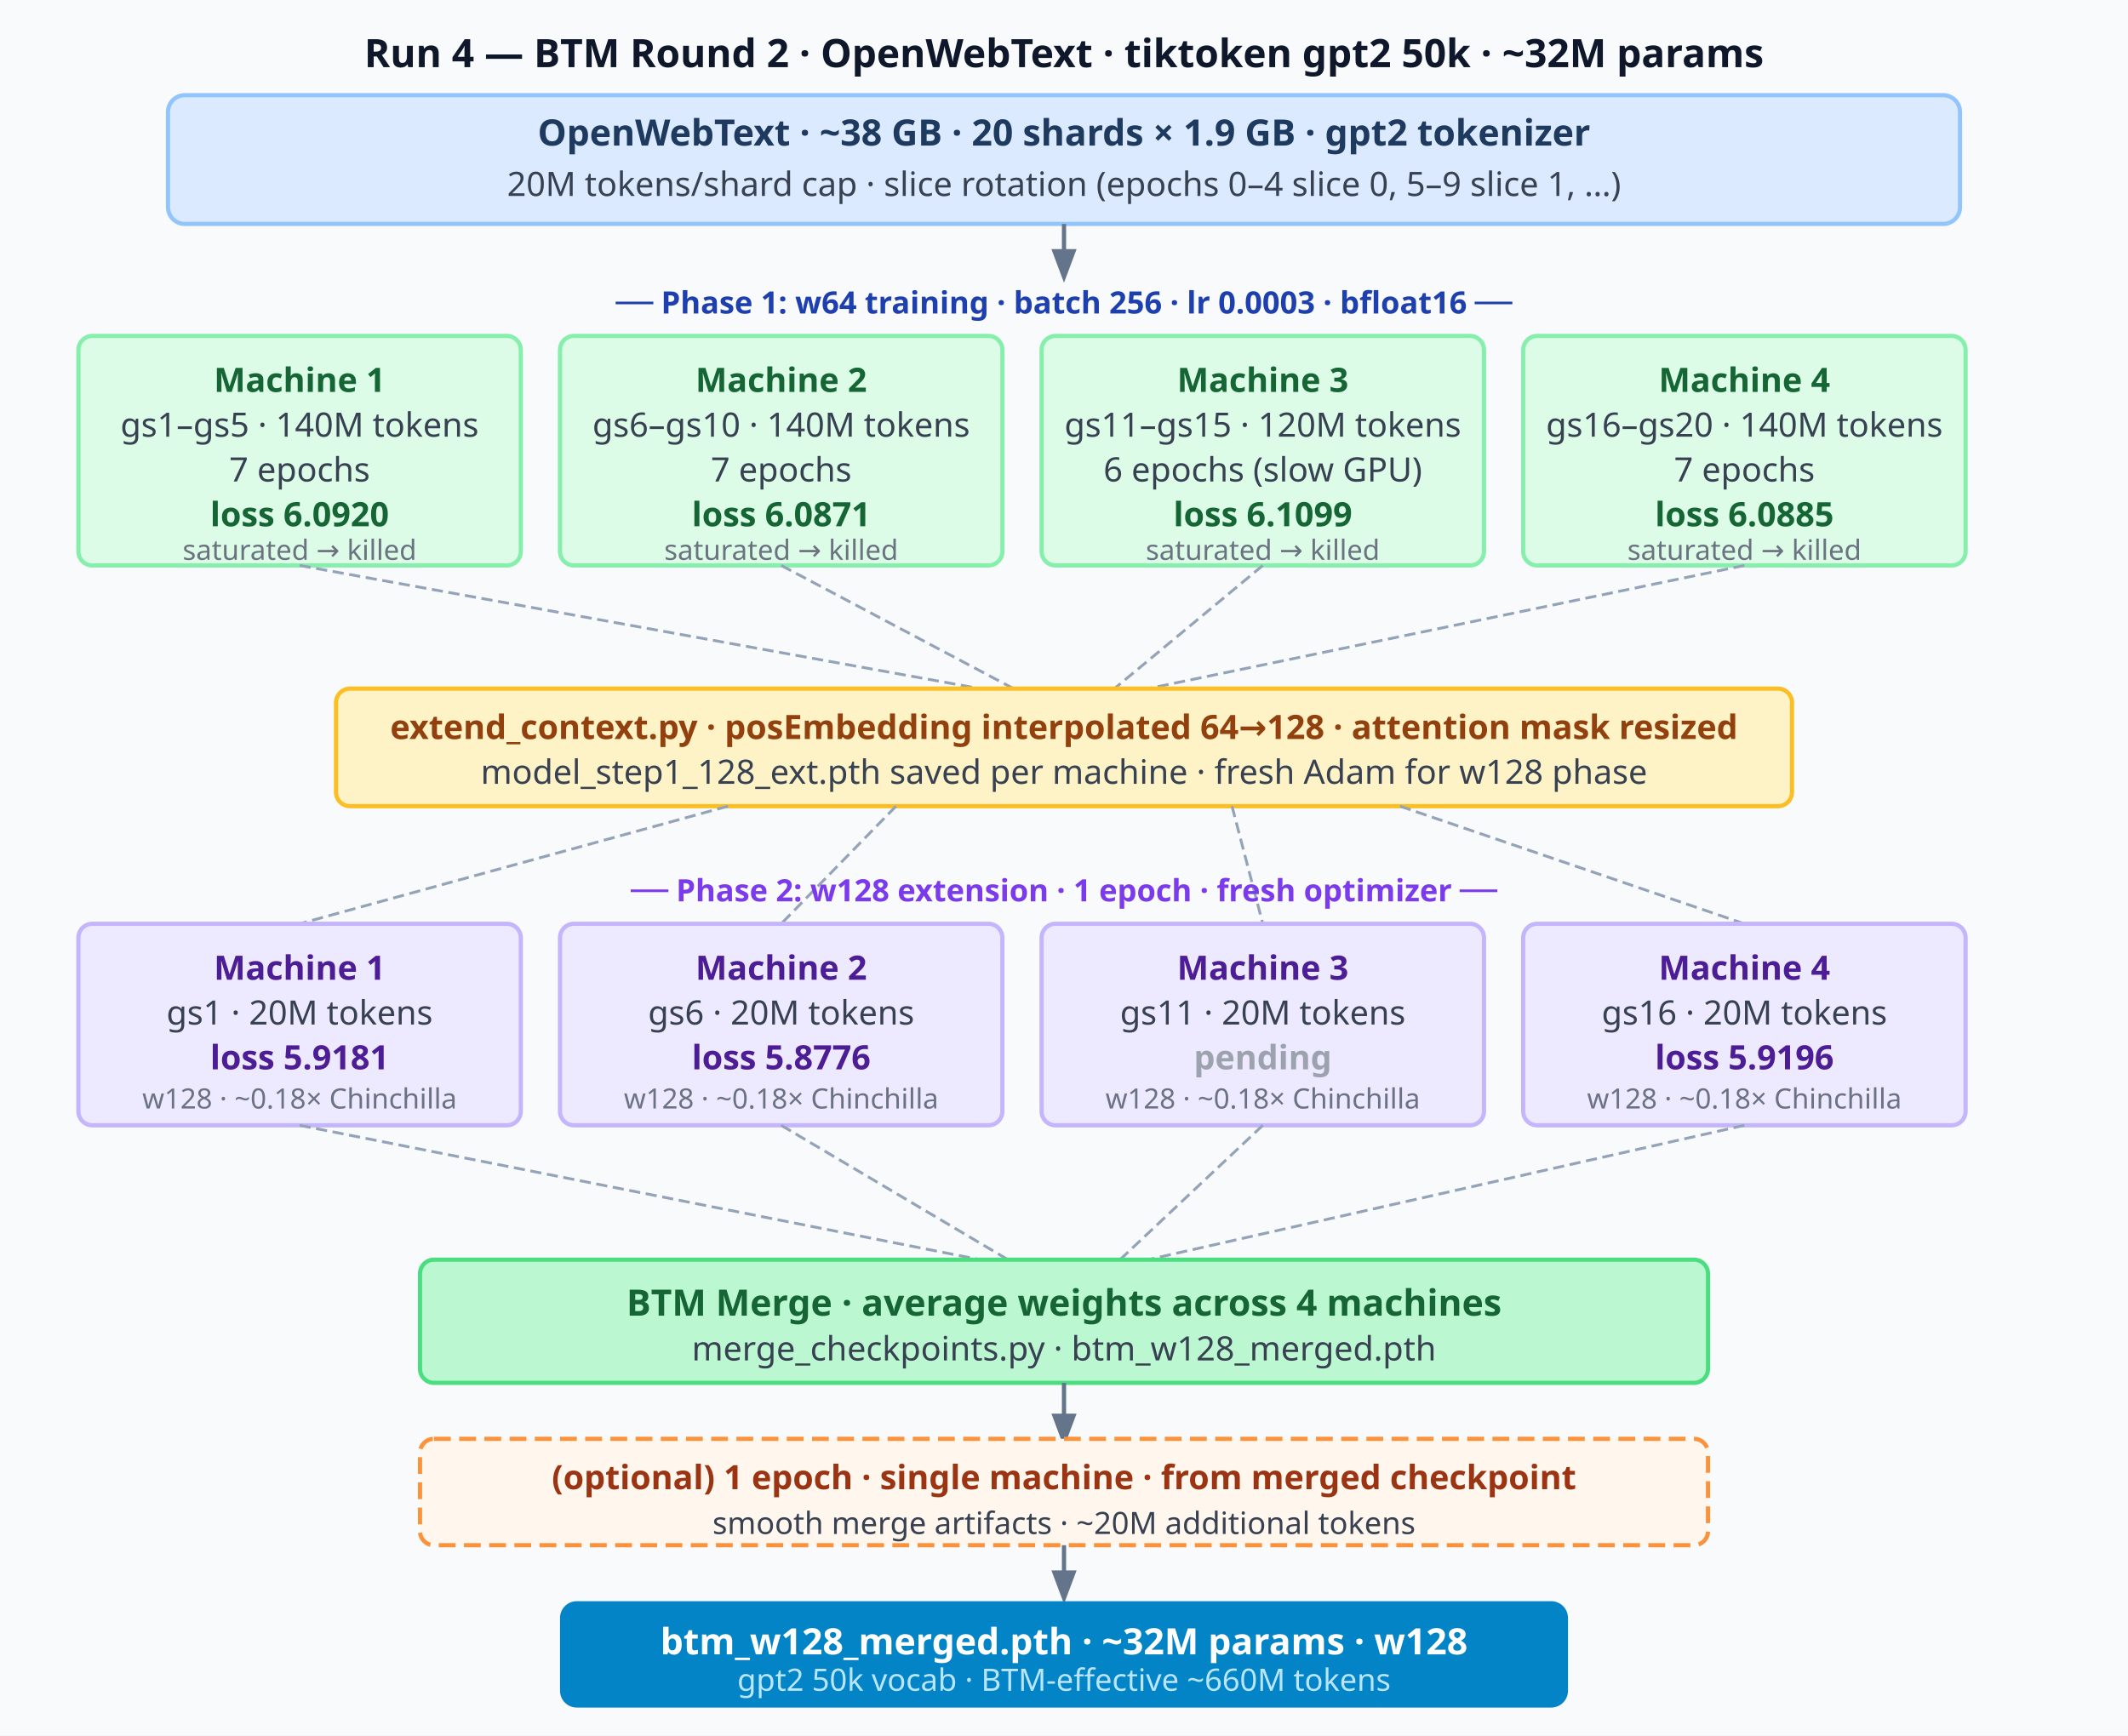
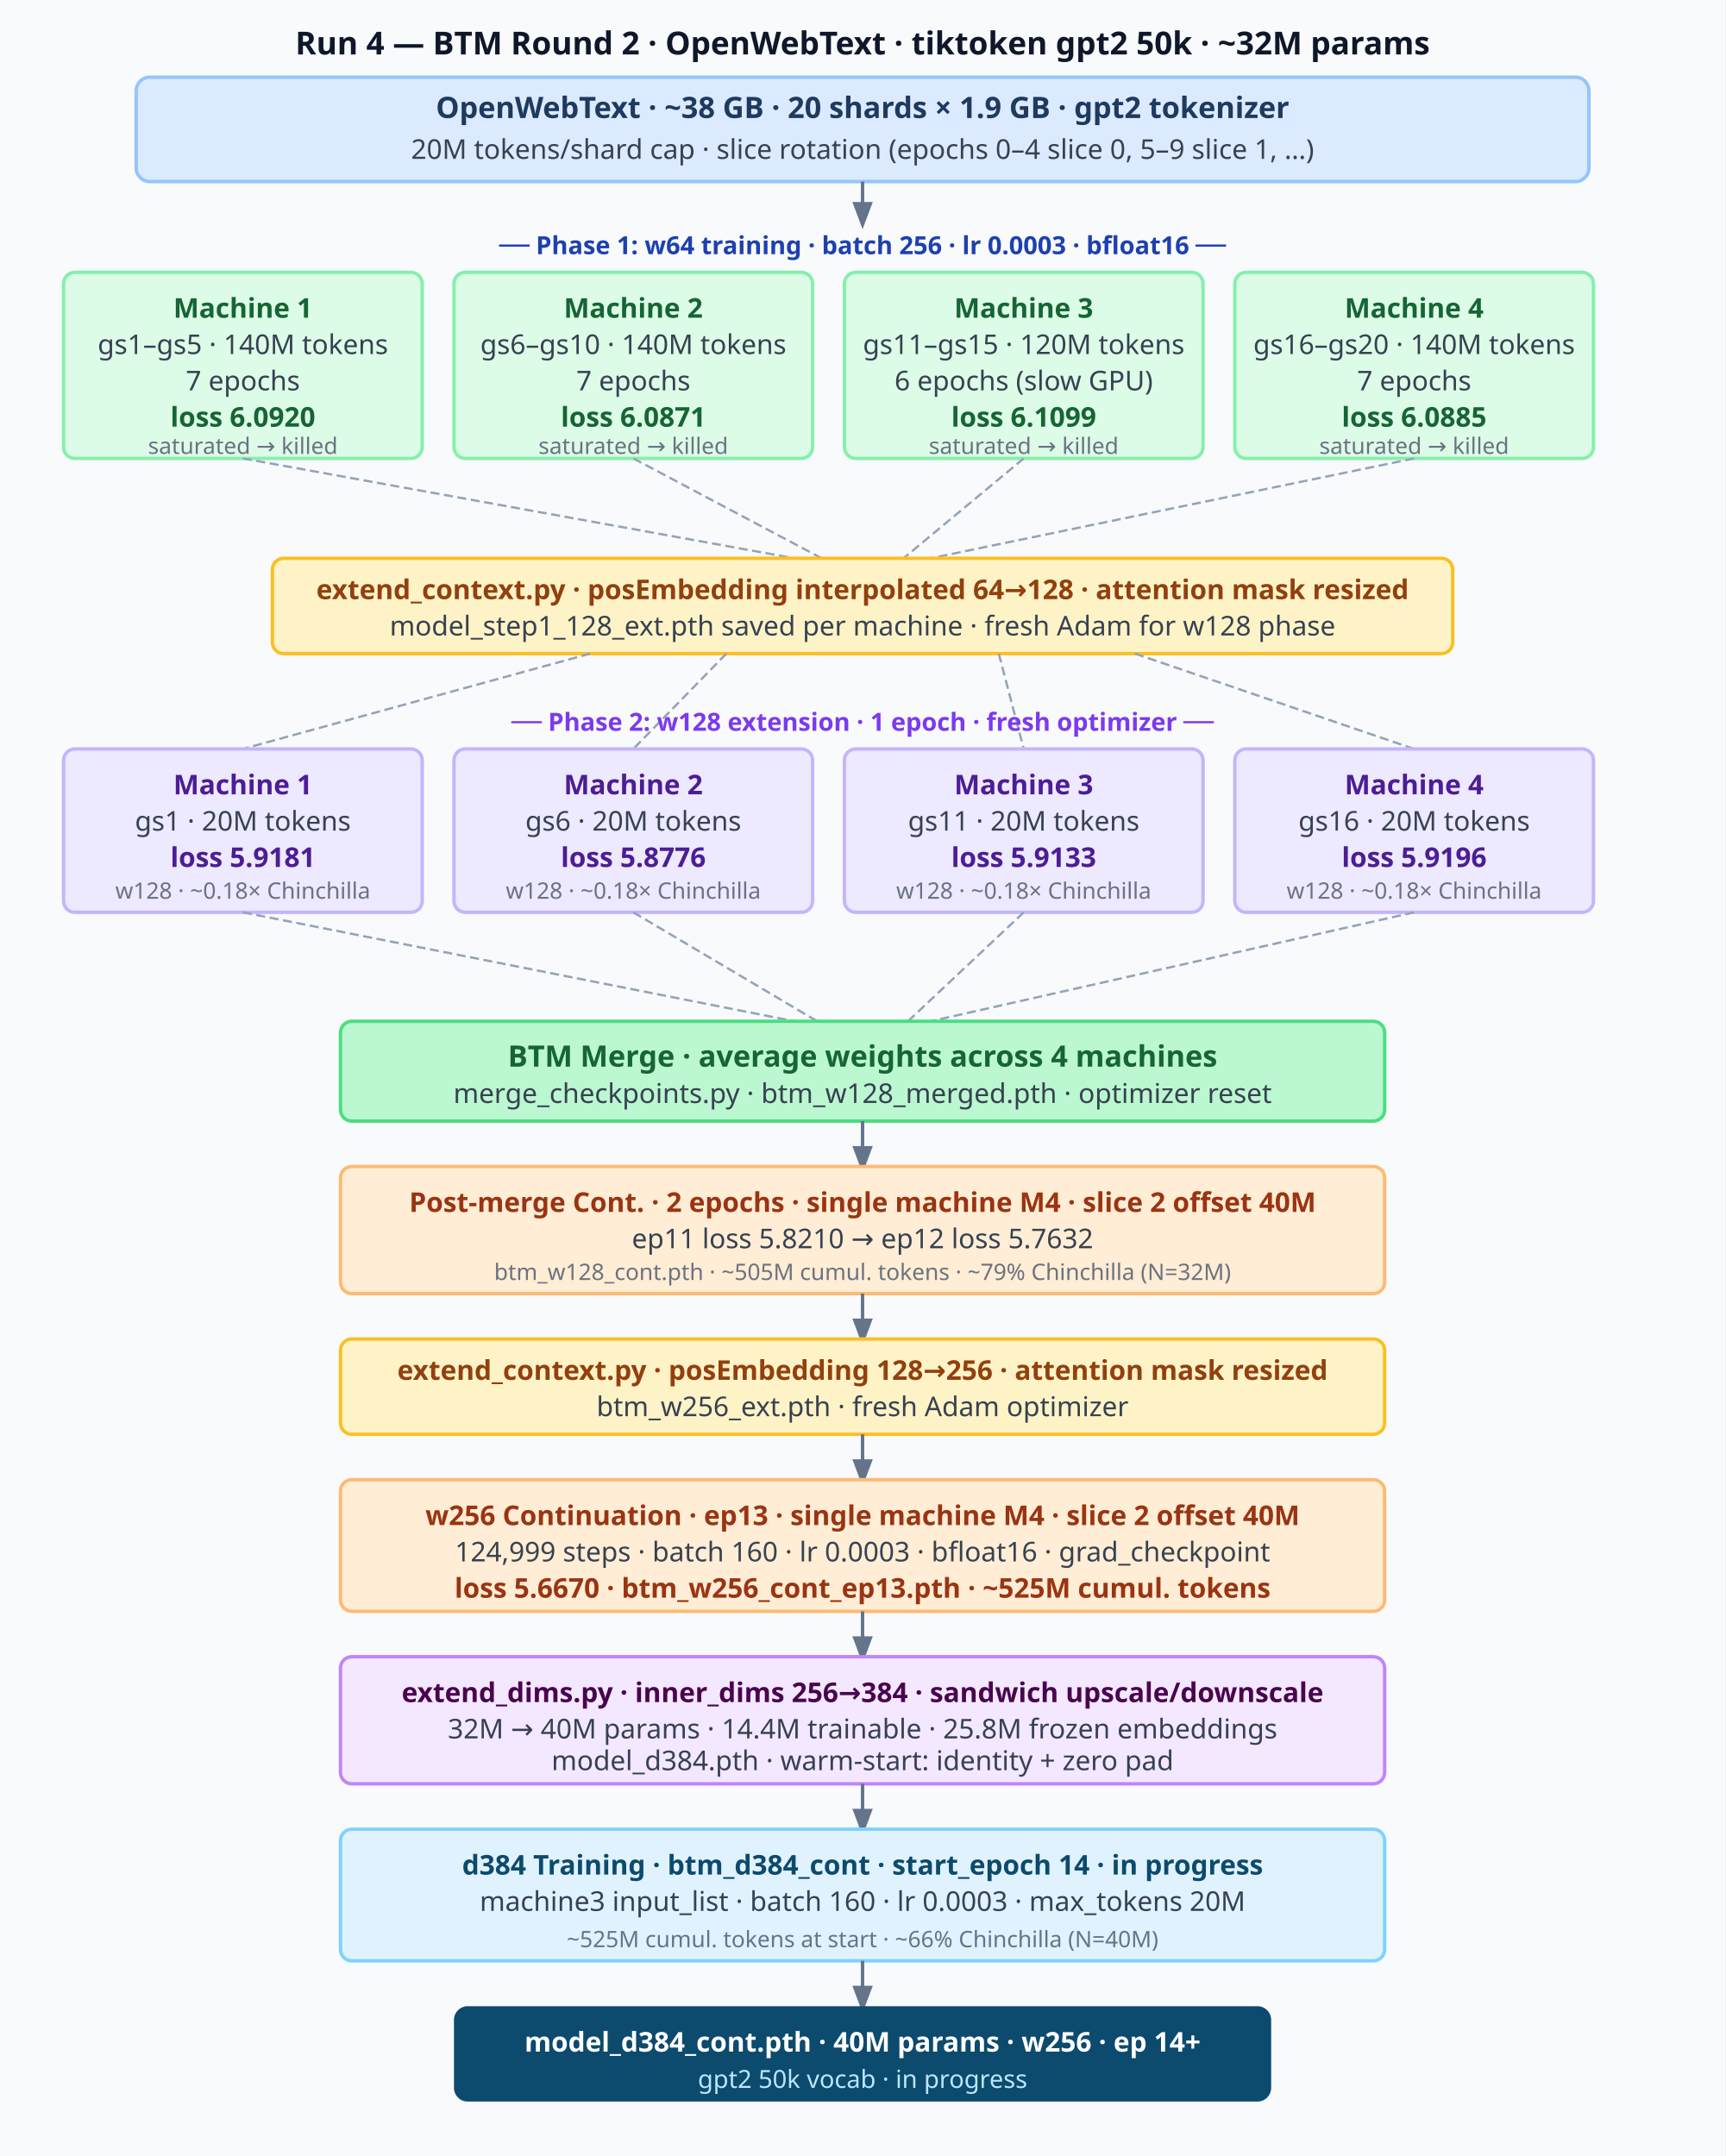
- <svg xmlns="http://www.w3.org/2000/svg" width="760" height="620" font-family="system-ui,sans-serif" font-size="12">
+ <svg xmlns="http://www.w3.org/2000/svg" width="760" height="950" font-family="system-ui,sans-serif" font-size="12">
  <defs>
    <marker id="arr" markerWidth="8" markerHeight="8" refX="6" refY="3" orient="auto">
      <path d="M0,0 L0,6 L8,3 z" fill="#64748b" />
    </marker>
  </defs>
-   <rect width="760" height="620" fill="#f8fafc" />
+   <rect width="760" height="950" fill="#f8fafc" />
  <text x="380" y="24" text-anchor="middle" font-size="14" font-weight="bold" fill="#0f172a">Run 4 — BTM Round 2 · OpenWebText · tiktoken gpt2 50k · ~32M params</text>
  <rect x="60" y="34" width="640" height="46" rx="6" fill="#dbeafe" stroke="#93c5fd" stroke-width="1.5" />
  <text x="380" y="52" text-anchor="middle" font-size="13" font-weight="600" fill="#1e3a5f">OpenWebText · ~38 GB · 20 shards × 1.9 GB · gpt2 tokenizer</text>
  <text x="380" y="70" text-anchor="middle" fill="#374151">20M tokens/shard cap · slice rotation (epochs 0–4 slice 0, 5–9 slice 1, …)</text>
  <line x1="380" y1="80" x2="380" y2="98" stroke="#64748b" stroke-width="1.5" marker-end="url(#arr)" />
  <text x="380" y="112" text-anchor="middle" font-size="11" font-weight="700" fill="#1e40af">── Phase 1: w64 training · batch 256 · lr 0.0003 · bfloat16 ──</text>
  <rect x="28" y="120" width="158" height="82" rx="5" fill="#dcfce7" stroke="#86efac" stroke-width="1.5" />
  <text x="107" y="140" text-anchor="middle" font-weight="600" fill="#166534">Machine 1</text>
  <text x="107" y="156" text-anchor="middle" fill="#374151">gs1–gs5 · 140M tokens</text>
  <text x="107" y="172" text-anchor="middle" fill="#374151">7 epochs</text>
  <text x="107" y="188" text-anchor="middle" font-weight="600" fill="#166534">loss 6.0920</text>
  <text x="107" y="200" text-anchor="middle" font-size="10" fill="#6b7280">saturated → killed</text>
  <rect x="200" y="120" width="158" height="82" rx="5" fill="#dcfce7" stroke="#86efac" stroke-width="1.5" />
  <text x="279" y="140" text-anchor="middle" font-weight="600" fill="#166534">Machine 2</text>
  <text x="279" y="156" text-anchor="middle" fill="#374151">gs6–gs10 · 140M tokens</text>
  <text x="279" y="172" text-anchor="middle" fill="#374151">7 epochs</text>
  <text x="279" y="188" text-anchor="middle" font-weight="600" fill="#166534">loss 6.0871</text>
  <text x="279" y="200" text-anchor="middle" font-size="10" fill="#6b7280">saturated → killed</text>
  <rect x="372" y="120" width="158" height="82" rx="5" fill="#dcfce7" stroke="#86efac" stroke-width="1.5" />
  <text x="451" y="140" text-anchor="middle" font-weight="600" fill="#166534">Machine 3</text>
  <text x="451" y="156" text-anchor="middle" fill="#374151">gs11–gs15 · 120M tokens</text>
  <text x="451" y="172" text-anchor="middle" fill="#374151">6 epochs (slow GPU)</text>
  <text x="451" y="188" text-anchor="middle" font-weight="600" fill="#166534">loss 6.1099</text>
  <text x="451" y="200" text-anchor="middle" font-size="10" fill="#6b7280">saturated → killed</text>
  <rect x="544" y="120" width="158" height="82" rx="5" fill="#dcfce7" stroke="#86efac" stroke-width="1.5" />
  <text x="623" y="140" text-anchor="middle" font-weight="600" fill="#166534">Machine 4</text>
  <text x="623" y="156" text-anchor="middle" fill="#374151">gs16–gs20 · 140M tokens</text>
  <text x="623" y="172" text-anchor="middle" fill="#374151">7 epochs</text>
  <text x="623" y="188" text-anchor="middle" font-weight="600" fill="#166534">loss 6.0885</text>
  <text x="623" y="200" text-anchor="middle" font-size="10" fill="#6b7280">saturated → killed</text>
  <line x1="107" y1="202" x2="350" y2="246" stroke="#94a3b8" stroke-width="1" stroke-dasharray="4 2" />
  <line x1="279" y1="202" x2="362" y2="246" stroke="#94a3b8" stroke-width="1" stroke-dasharray="4 2" />
  <line x1="451" y1="202" x2="398" y2="246" stroke="#94a3b8" stroke-width="1" stroke-dasharray="4 2" />
  <line x1="623" y1="202" x2="410" y2="246" stroke="#94a3b8" stroke-width="1" stroke-dasharray="4 2" />
  <rect x="120" y="246" width="520" height="42" rx="5" fill="#fef3c7" stroke="#fbbf24" stroke-width="1.5" />
  <text x="380" y="264" text-anchor="middle" font-size="12" font-weight="600" fill="#92400e">extend_context.py · posEmbedding interpolated 64→128 · attention mask resized</text>
  <text x="380" y="280" text-anchor="middle" fill="#374151">model_step1_128_ext.pth saved per machine · fresh Adam for w128 phase</text>
  <line x1="260" y1="288" x2="107" y2="330" stroke="#94a3b8" stroke-width="1" stroke-dasharray="4 2" />
  <line x1="320" y1="288" x2="279" y2="330" stroke="#94a3b8" stroke-width="1" stroke-dasharray="4 2" />
  <line x1="440" y1="288" x2="451" y2="330" stroke="#94a3b8" stroke-width="1" stroke-dasharray="4 2" />
  <line x1="500" y1="288" x2="623" y2="330" stroke="#94a3b8" stroke-width="1" stroke-dasharray="4 2" />
  <text x="380" y="322" text-anchor="middle" font-size="11" font-weight="700" fill="#7c3aed">── Phase 2: w128 extension · 1 epoch · fresh optimizer ──</text>
  <rect x="28" y="330" width="158" height="72" rx="5" fill="#ede9fe" stroke="#c4b5fd" stroke-width="1.5" />
  <text x="107" y="350" text-anchor="middle" font-weight="600" fill="#4c1d95">Machine 1</text>
  <text x="107" y="366" text-anchor="middle" fill="#374151">gs1 · 20M tokens</text>
  <text x="107" y="382" text-anchor="middle" font-weight="600" fill="#4c1d95">loss 5.9181</text>
  <text x="107" y="396" text-anchor="middle" font-size="10" fill="#6b7280">w128 · ~0.18× Chinchilla</text>
  <rect x="200" y="330" width="158" height="72" rx="5" fill="#ede9fe" stroke="#c4b5fd" stroke-width="1.5" />
  <text x="279" y="350" text-anchor="middle" font-weight="600" fill="#4c1d95">Machine 2</text>
  <text x="279" y="366" text-anchor="middle" fill="#374151">gs6 · 20M tokens</text>
  <text x="279" y="382" text-anchor="middle" font-weight="600" fill="#4c1d95">loss 5.8776</text>
  <text x="279" y="396" text-anchor="middle" font-size="10" fill="#6b7280">w128 · ~0.18× Chinchilla</text>
  <rect x="372" y="330" width="158" height="72" rx="5" fill="#ede9fe" stroke="#c4b5fd" stroke-width="1.5" />
  <text x="451" y="350" text-anchor="middle" font-weight="600" fill="#4c1d95">Machine 3</text>
  <text x="451" y="366" text-anchor="middle" fill="#374151">gs11 · 20M tokens</text>
-   <text x="451" y="382" text-anchor="middle" font-weight="600" fill="#9ca3af">pending</text>
+   <text x="451" y="382" text-anchor="middle" font-weight="600" fill="#4c1d95">loss 5.9133</text>
  <text x="451" y="396" text-anchor="middle" font-size="10" fill="#6b7280">w128 · ~0.18× Chinchilla</text>
  <rect x="544" y="330" width="158" height="72" rx="5" fill="#ede9fe" stroke="#c4b5fd" stroke-width="1.5" />
  <text x="623" y="350" text-anchor="middle" font-weight="600" fill="#4c1d95">Machine 4</text>
  <text x="623" y="366" text-anchor="middle" fill="#374151">gs16 · 20M tokens</text>
  <text x="623" y="382" text-anchor="middle" font-weight="600" fill="#4c1d95">loss 5.9196</text>
  <text x="623" y="396" text-anchor="middle" font-size="10" fill="#6b7280">w128 · ~0.18× Chinchilla</text>
  <line x1="107" y1="402" x2="350" y2="450" stroke="#94a3b8" stroke-width="1" stroke-dasharray="4 2" />
  <line x1="279" y1="402" x2="360" y2="450" stroke="#94a3b8" stroke-width="1" stroke-dasharray="4 2" />
  <line x1="451" y1="402" x2="400" y2="450" stroke="#94a3b8" stroke-width="1" stroke-dasharray="4 2" />
  <line x1="623" y1="402" x2="410" y2="450" stroke="#94a3b8" stroke-width="1" stroke-dasharray="4 2" />
  <rect x="150" y="450" width="460" height="44" rx="5" fill="#bbf7d0" stroke="#4ade80" stroke-width="1.5" />
  <text x="380" y="470" text-anchor="middle" font-size="13" font-weight="600" fill="#166534">BTM Merge · average weights across 4 machines</text>
-   <text x="380" y="486" text-anchor="middle" fill="#374151">merge_checkpoints.py · btm_w128_merged.pth</text>
+   <text x="380" y="486" text-anchor="middle" fill="#374151">merge_checkpoints.py · btm_w128_merged.pth · optimizer reset</text>
  <line x1="380" y1="494" x2="380" y2="514" stroke="#64748b" stroke-width="1.5" marker-end="url(#arr)" />
-   <rect x="150" y="514" width="460" height="38" rx="5" fill="#fff7ed" stroke="#fb923c" stroke-width="1.5" stroke-dasharray="6 3" />
-   <text x="380" y="532" text-anchor="middle" font-size="12" font-weight="600" fill="#9a3412">(optional) 1 epoch · single machine · from merged checkpoint</text>
-   <text x="380" y="548" text-anchor="middle" font-size="11" fill="#374151">smooth merge artifacts · ~20M additional tokens</text>
-   <line x1="380" y1="552" x2="380" y2="570" stroke="#64748b" stroke-width="1.5" marker-end="url(#arr)" />
-   <rect x="200" y="572" width="360" height="38" rx="6" fill="#0284c7" />
-   <text x="380" y="591" text-anchor="middle" font-size="13" font-weight="600" fill="white">btm_w128_merged.pth · ~32M params · w128</text>
-   <text x="380" y="604" text-anchor="middle" font-size="11" fill="#bae6fd">gpt2 50k vocab · BTM-effective ~660M tokens</text>
+   <rect x="150" y="514" width="460" height="56" rx="5" fill="#ffedd5" stroke="#fdba74" stroke-width="1.5" />
+   <text x="380" y="534" text-anchor="middle" font-size="12" font-weight="600" fill="#9a3412">Post-merge Cont. · 2 epochs · single machine M4 · slice 2 offset 40M</text>
+   <text x="380" y="550" text-anchor="middle" fill="#374151">ep11 loss 5.8210 → ep12 loss 5.7632</text>
+   <text x="380" y="564" text-anchor="middle" font-size="10" fill="#6b7280">btm_w128_cont.pth · ~505M cumul. tokens · ~79% Chinchilla (N=32M)</text>
+   <line x1="380" y1="570" x2="380" y2="590" stroke="#64748b" stroke-width="1.5" marker-end="url(#arr)" />
+   <rect x="150" y="590" width="460" height="42" rx="5" fill="#fef3c7" stroke="#fbbf24" stroke-width="1.5" />
+   <text x="380" y="608" text-anchor="middle" font-size="12" font-weight="600" fill="#92400e">extend_context.py · posEmbedding 128→256 · attention mask resized</text>
+   <text x="380" y="624" text-anchor="middle" fill="#374151">btm_w256_ext.pth · fresh Adam optimizer</text>
+   <line x1="380" y1="632" x2="380" y2="652" stroke="#64748b" stroke-width="1.5" marker-end="url(#arr)" />
+   <rect x="150" y="652" width="460" height="58" rx="5" fill="#ffedd5" stroke="#fdba74" stroke-width="1.5" />
+   <text x="380" y="672" text-anchor="middle" font-size="12" font-weight="600" fill="#9a3412">w256 Continuation · ep13 · single machine M4 · slice 2 offset 40M</text>
+   <text x="380" y="688" text-anchor="middle" fill="#374151">124,999 steps · batch 160 · lr 0.0003 · bfloat16 · grad_checkpoint</text>
+   <text x="380" y="704" text-anchor="middle" font-weight="600" fill="#9a3412">loss 5.6670 · btm_w256_cont_ep13.pth · ~525M cumul. tokens</text>
+   <line x1="380" y1="710" x2="380" y2="730" stroke="#64748b" stroke-width="1.5" marker-end="url(#arr)" />
+   <rect x="150" y="730" width="460" height="56" rx="5" fill="#f3e8ff" stroke="#c084fc" stroke-width="1.5" />
+   <text x="380" y="750" text-anchor="middle" font-size="12" font-weight="600" fill="#4a044e">extend_dims.py · inner_dims 256→384 · sandwich upscale/downscale</text>
+   <text x="380" y="766" text-anchor="middle" fill="#374151">32M → 40M params · 14.4M trainable · 25.8M frozen embeddings</text>
+   <text x="380" y="780" text-anchor="middle" fill="#374151">model_d384.pth · warm-start: identity + zero pad</text>
+   <line x1="380" y1="786" x2="380" y2="806" stroke="#64748b" stroke-width="1.5" marker-end="url(#arr)" />
+   <rect x="150" y="806" width="460" height="58" rx="5" fill="#e0f2fe" stroke="#7dd3fc" stroke-width="1.5" />
+   <text x="380" y="826" text-anchor="middle" font-size="12" font-weight="600" fill="#0c4a6e">d384 Training · btm_d384_cont · start_epoch 14 · in progress</text>
+   <text x="380" y="842" text-anchor="middle" fill="#374151">machine3 input_list · batch 160 · lr 0.0003 · max_tokens 20M</text>
+   <text x="380" y="858" text-anchor="middle" font-size="10" fill="#64748b">~525M cumul. tokens at start · ~66% Chinchilla (N=40M)</text>
+   <line x1="380" y1="864" x2="380" y2="884" stroke="#64748b" stroke-width="1.5" marker-end="url(#arr)" />
+   <rect x="200" y="884" width="360" height="42" rx="6" fill="#0c4a6e" />
+   <text x="380" y="904" text-anchor="middle" font-size="12" font-weight="600" fill="white">model_d384_cont.pth · 40M params · w256 · ep 14+</text>
+   <text x="380" y="920" text-anchor="middle" font-size="11" fill="#bae6fd">gpt2 50k vocab · in progress</text>
</svg>
